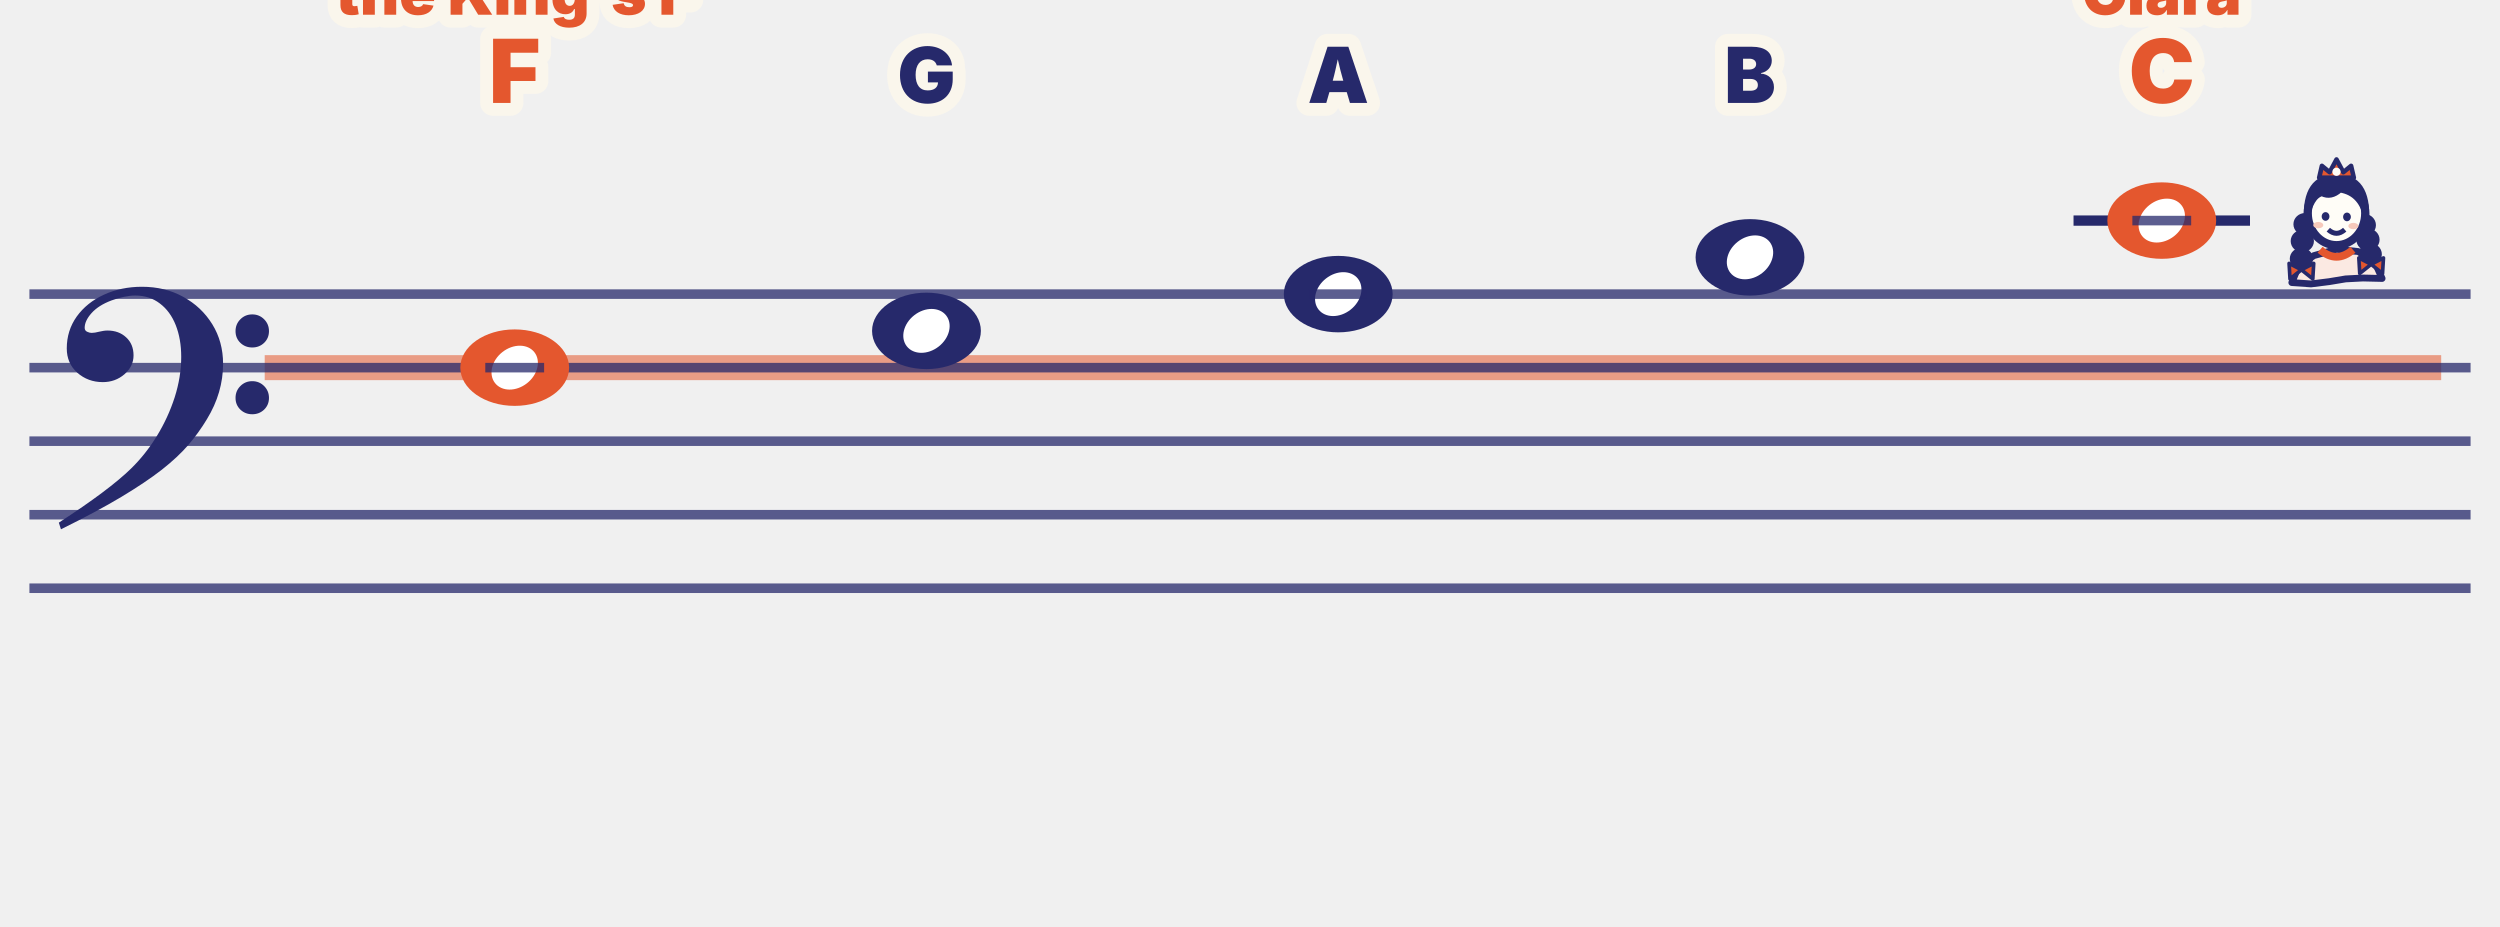
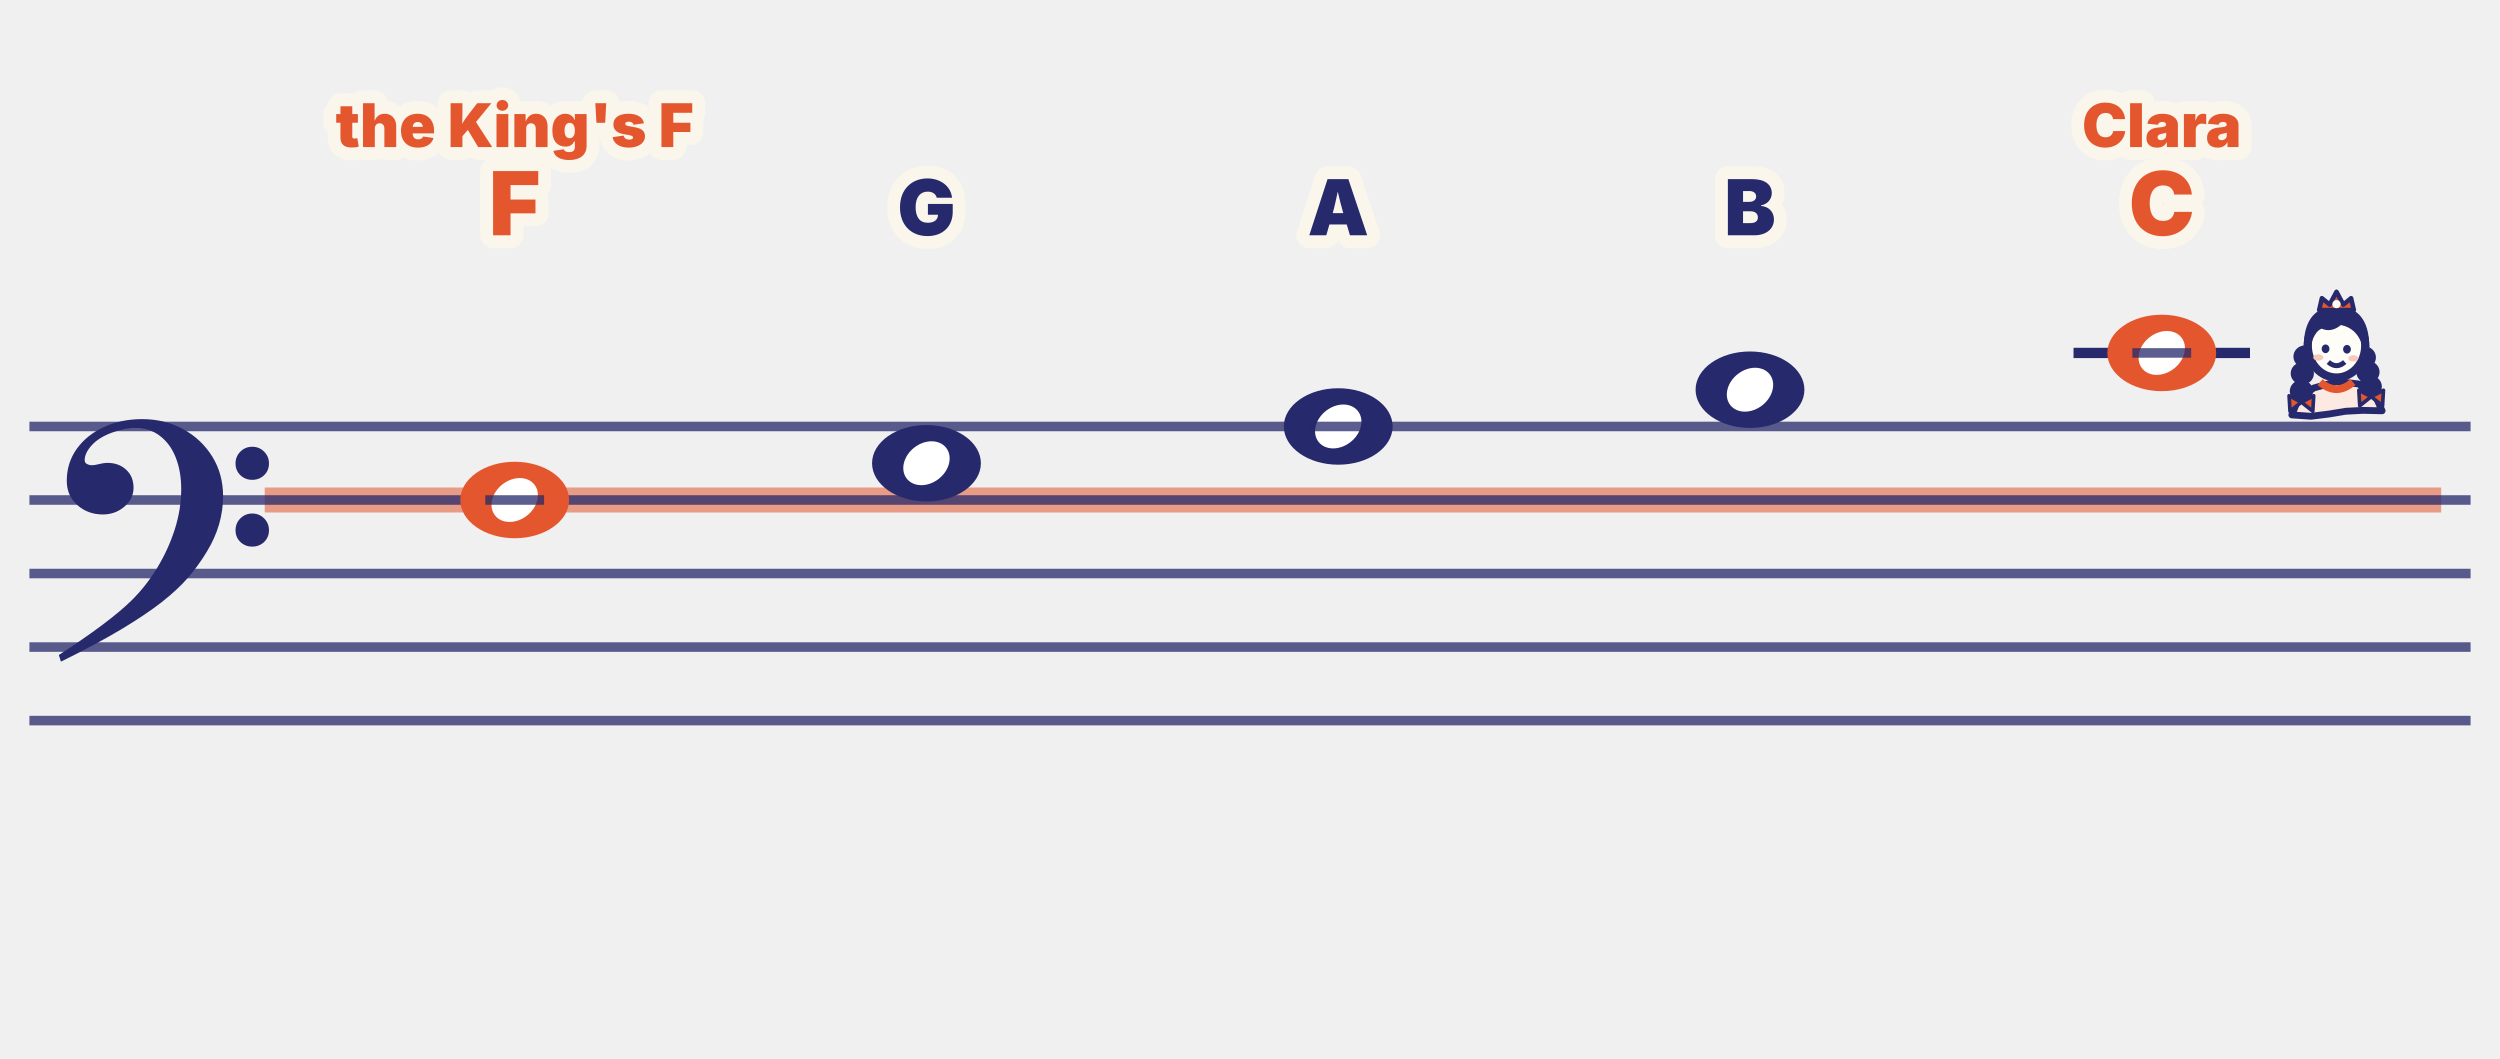
- <svg xmlns="http://www.w3.org/2000/svg" viewBox="0 80 340 126" width="680" height="252">
+ <svg xmlns="http://www.w3.org/2000/svg" viewBox="0 62 340 144" width="680" height="288">
  <g>
    <line x1="36" x2="332" y1="130" y2="130" stroke="#e4572e" stroke-opacity="0.55" stroke-width="3.4" />
  </g>
  <line x1="4" x2="336" y1="160" y2="160" stroke="#26296b" stroke-opacity="0.75" stroke-width="1.3" />
  <line x1="4" x2="336" y1="150" y2="150" stroke="#26296b" stroke-opacity="0.75" stroke-width="1.3" />
  <line x1="4" x2="336" y1="140" y2="140" stroke="#26296b" stroke-opacity="0.75" stroke-width="1.3" />
  <line x1="4" x2="336" y1="130" y2="130" stroke="#26296b" stroke-opacity="0.75" stroke-width="1.3" />
  <line x1="4" x2="336" y1="120" y2="120" stroke="#26296b" stroke-opacity="0.75" stroke-width="1.3" />
  <g transform="translate(5.935484 156.1613) scale(1.032258)" style="visibility: visible;">
    <text x="0" y="0" font-size="40" fill="#26296b" style="font-family: &quot;Noto Music&quot;, &quot;Apple Symbols&quot;, &quot;Segoe UI Symbol&quot;, serif;">𝄢</text>
  </g>
  <g>
    <ellipse cx="70" cy="130" rx="7.4" ry="5.2" fill="#e4572e" />
    <ellipse cx="70" cy="130" rx="3.4" ry="2.7" transform="rotate(-38 70 130)" fill="#fff" />
    <line x1="66" x2="74" y1="130" y2="130" stroke="#26296b" stroke-opacity="0.75" stroke-width="1.3" />
  </g>
  <g>
    <ellipse cx="126" cy="125" rx="7.4" ry="5.2" fill="#26296b" />
    <ellipse cx="126" cy="125" rx="3.4" ry="2.7" transform="rotate(-38 126 125)" fill="#fff" />
  </g>
  <g>
    <ellipse cx="182" cy="120" rx="7.4" ry="5.2" fill="#26296b" />
    <ellipse cx="182" cy="120" rx="3.4" ry="2.7" transform="rotate(-38 182 120)" fill="#fff" />
    <line x1="178" x2="186" y1="120" y2="120" stroke="#26296b" stroke-opacity="0.75" stroke-width="1.3" />
  </g>
  <g>
    <ellipse cx="238" cy="115" rx="7.4" ry="5.2" fill="#26296b" />
    <ellipse cx="238" cy="115" rx="3.4" ry="2.7" transform="rotate(-38 238 115)" fill="#fff" />
  </g>
  <g>
    <line x1="282" x2="306" y1="110" y2="110" stroke="#26296b" stroke-width="1.4" />
    <ellipse cx="294" cy="110" rx="7.4" ry="5.2" fill="#e4572e" />
    <ellipse cx="294" cy="110" rx="3.4" ry="2.7" transform="rotate(-38 294 110)" fill="#fff" />
    <line x1="290" x2="298" y1="110" y2="110" stroke="#26296b" stroke-opacity="0.75" stroke-width="1.3" />
  </g>
  <g>
    <g style="font-family: Inter, &quot;Apple SD Gothic Neo&quot;, &quot;Noto Sans KR&quot;, sans-serif; paint-order: stroke; stroke: rgb(250, 246, 236); stroke-width: 3.5; stroke-linejoin: round;">
      <g>
        <text x="70" y="94" font-size="12" font-weight="900" fill="#e4572e" text-anchor="middle">F</text>
        <text x="70" y="82" font-size="8.2" font-weight="900" fill="#e4572e" text-anchor="middle">the King's F</text>
      </g>
      <g>
        <text x="126" y="94" font-size="10.5" font-weight="900" fill="#26296b" text-anchor="middle">G</text>
      </g>
      <g>
        <text x="182" y="94" font-size="10.5" font-weight="900" fill="#26296b" text-anchor="middle">A</text>
      </g>
      <g>
        <text x="238" y="94" font-size="10.5" font-weight="900" fill="#26296b" text-anchor="middle">B</text>
      </g>
      <g>
        <text x="294" y="94" font-size="12" font-weight="900" fill="#e4572e" text-anchor="middle">C</text>
        <text x="294" y="82" font-size="8.2" font-weight="900" fill="#e4572e" text-anchor="middle">Clara</text>
      </g>
    </g>
  </g>
  <g transform="translate(304 94) scale(0.62)">
    <defs>
      <pattern id="penh7" width="3.2" height="3.2" patternUnits="userSpaceOnUse" patternTransform="rotate(40)">
        <rect width="3.2" height="3.2" fill="#fffdf7" />
        <line x1="0" y1="0" x2="0" y2="3.2" stroke="#26296b" stroke-width="1.15" />
      </pattern>
    </defs>
    <path d="M12.4 39.4L13.8 36L17.2 33.5L22.2 32.1L27 32.6L30.6 34.9L32.2 38.5L28 38.4L24.2 38.6L20.6 39.2L16.6 39.7Z" fill="#fbe9e2" stroke="#26296b" stroke-width="1.5" stroke-linejoin="round" />
    <g transform="translate(-0.1 0)">
      <ellipse cx="15.4" cy="26.6" rx="2.1" ry="2" fill="#26296b" stroke="#26296b" stroke-width="0.9" />
    </g>
    <g transform="translate(0.1 0.3)">
      <ellipse cx="14.6" cy="30" rx="2.1" ry="2" fill="#26296b" stroke="#26296b" stroke-width="0.9" />
    </g>
    <g transform="translate(0.3 0.8)">
      <ellipse cx="14.2" cy="33.4" rx="2.1" ry="2" fill="#26296b" stroke="#26296b" stroke-width="0.9" />
    </g>
    <g transform="translate(0.4 1)">
      <path d="M14.1,35.6 L16.8,34.2 L16.6,37.6 Z M14.1,35.6 L11.4,34.2 L11.6,37.6 Z" fill="#e4572e" stroke="#26296b" stroke-width="0.8" stroke-linejoin="round" />
    </g>
    <g transform="translate(-0.3 0.2)">
      <ellipse cx="28.6" cy="26.6" rx="2.1" ry="2" fill="#26296b" stroke="#26296b" stroke-width="0.9" />
    </g>
    <g transform="translate(-0.3 0)">
      <ellipse cx="29.4" cy="30" rx="2.1" ry="2" fill="#26296b" stroke="#26296b" stroke-width="0.9" />
    </g>
    <g transform="translate(-0.2 -0.2)">
      <ellipse cx="29.8" cy="33.4" rx="2.1" ry="2" fill="#26296b" stroke="#26296b" stroke-width="0.9" />
    </g>
    <g transform="translate(-0.1 -0.2)">
      <path d="M29.9,35.6 L27.2,34.2 L27.4,37.6 Z M29.9,35.6 L32.6,34.2 L32.4,37.6 Z" fill="#e4572e" stroke="#26296b" stroke-width="0.8" stroke-linejoin="round" />
    </g>
    <g transform="translate(0.2 0.1)">
      <path d="M18.4,32.1 Q22,35.2 25.6,32.1" fill="none" stroke="#e4572e" stroke-width="1.7" stroke-linejoin="round" />
    </g>
    <g transform="translate(0.2 0.6)">
      <ellipse cx="22" cy="23.6" rx="6.3" ry="7" fill="#fffdf7" stroke="#26296b" stroke-width="1.8" />
    </g>
    <g transform="translate(0.2 0.5)">
      <path d="M15.4,25.2 Q14.9,15.7 22,15.6 Q29.1,15.7 28.6,25.2 Q27.6,19.4 22.8,18.6 Q20.8,20.4 18.8,19.4 Q16.4,20 15.4,25.2 Z" fill="#26296b" stroke="#26296b" stroke-width="1.1" stroke-linejoin="round" />
    </g>
    <g transform="translate(0.2 0)">
      <path d="M18.2,16.4 L18.8,13.8 L20.5,15.2 L22,12.4 L23.5,15.2 L25.2,13.8 L25.8,16.4 Z" fill="#e4572e" stroke="#26296b" stroke-width="1" stroke-linejoin="round" />
    </g>
    <g transform="translate(0.2 0)">
      <ellipse cx="22" cy="15.1" rx="0.9" ry="0.9" fill="#fffdf7" />
    </g>
    <g transform="translate(0.2 0.5)">
      <ellipse cx="19.6" cy="24.4" rx="0.85" ry="0.95" fill="#26296b" />
    </g>
    <g transform="translate(0.1 0.6)">
      <ellipse cx="24.4" cy="24.4" rx="0.85" ry="0.95" fill="#26296b" />
    </g>
    <g transform="translate(0.2 0.2)">
      <ellipse cx="18" cy="26.6" rx="1.1" ry="0.7" fill="#f6c9bb" />
    </g>
    <g transform="translate(-0.1 0.4)">
      <ellipse cx="26" cy="26.6" rx="1.1" ry="0.7" fill="#f6c9bb" />
    </g>
    <g transform="translate(0.2 0.4)">
      <path d="M20.2,27.4 Q22,29 23.8,27.4" fill="none" stroke="#26296b" stroke-width="1.1" stroke-linejoin="round" />
    </g>
  </g>
</svg>
